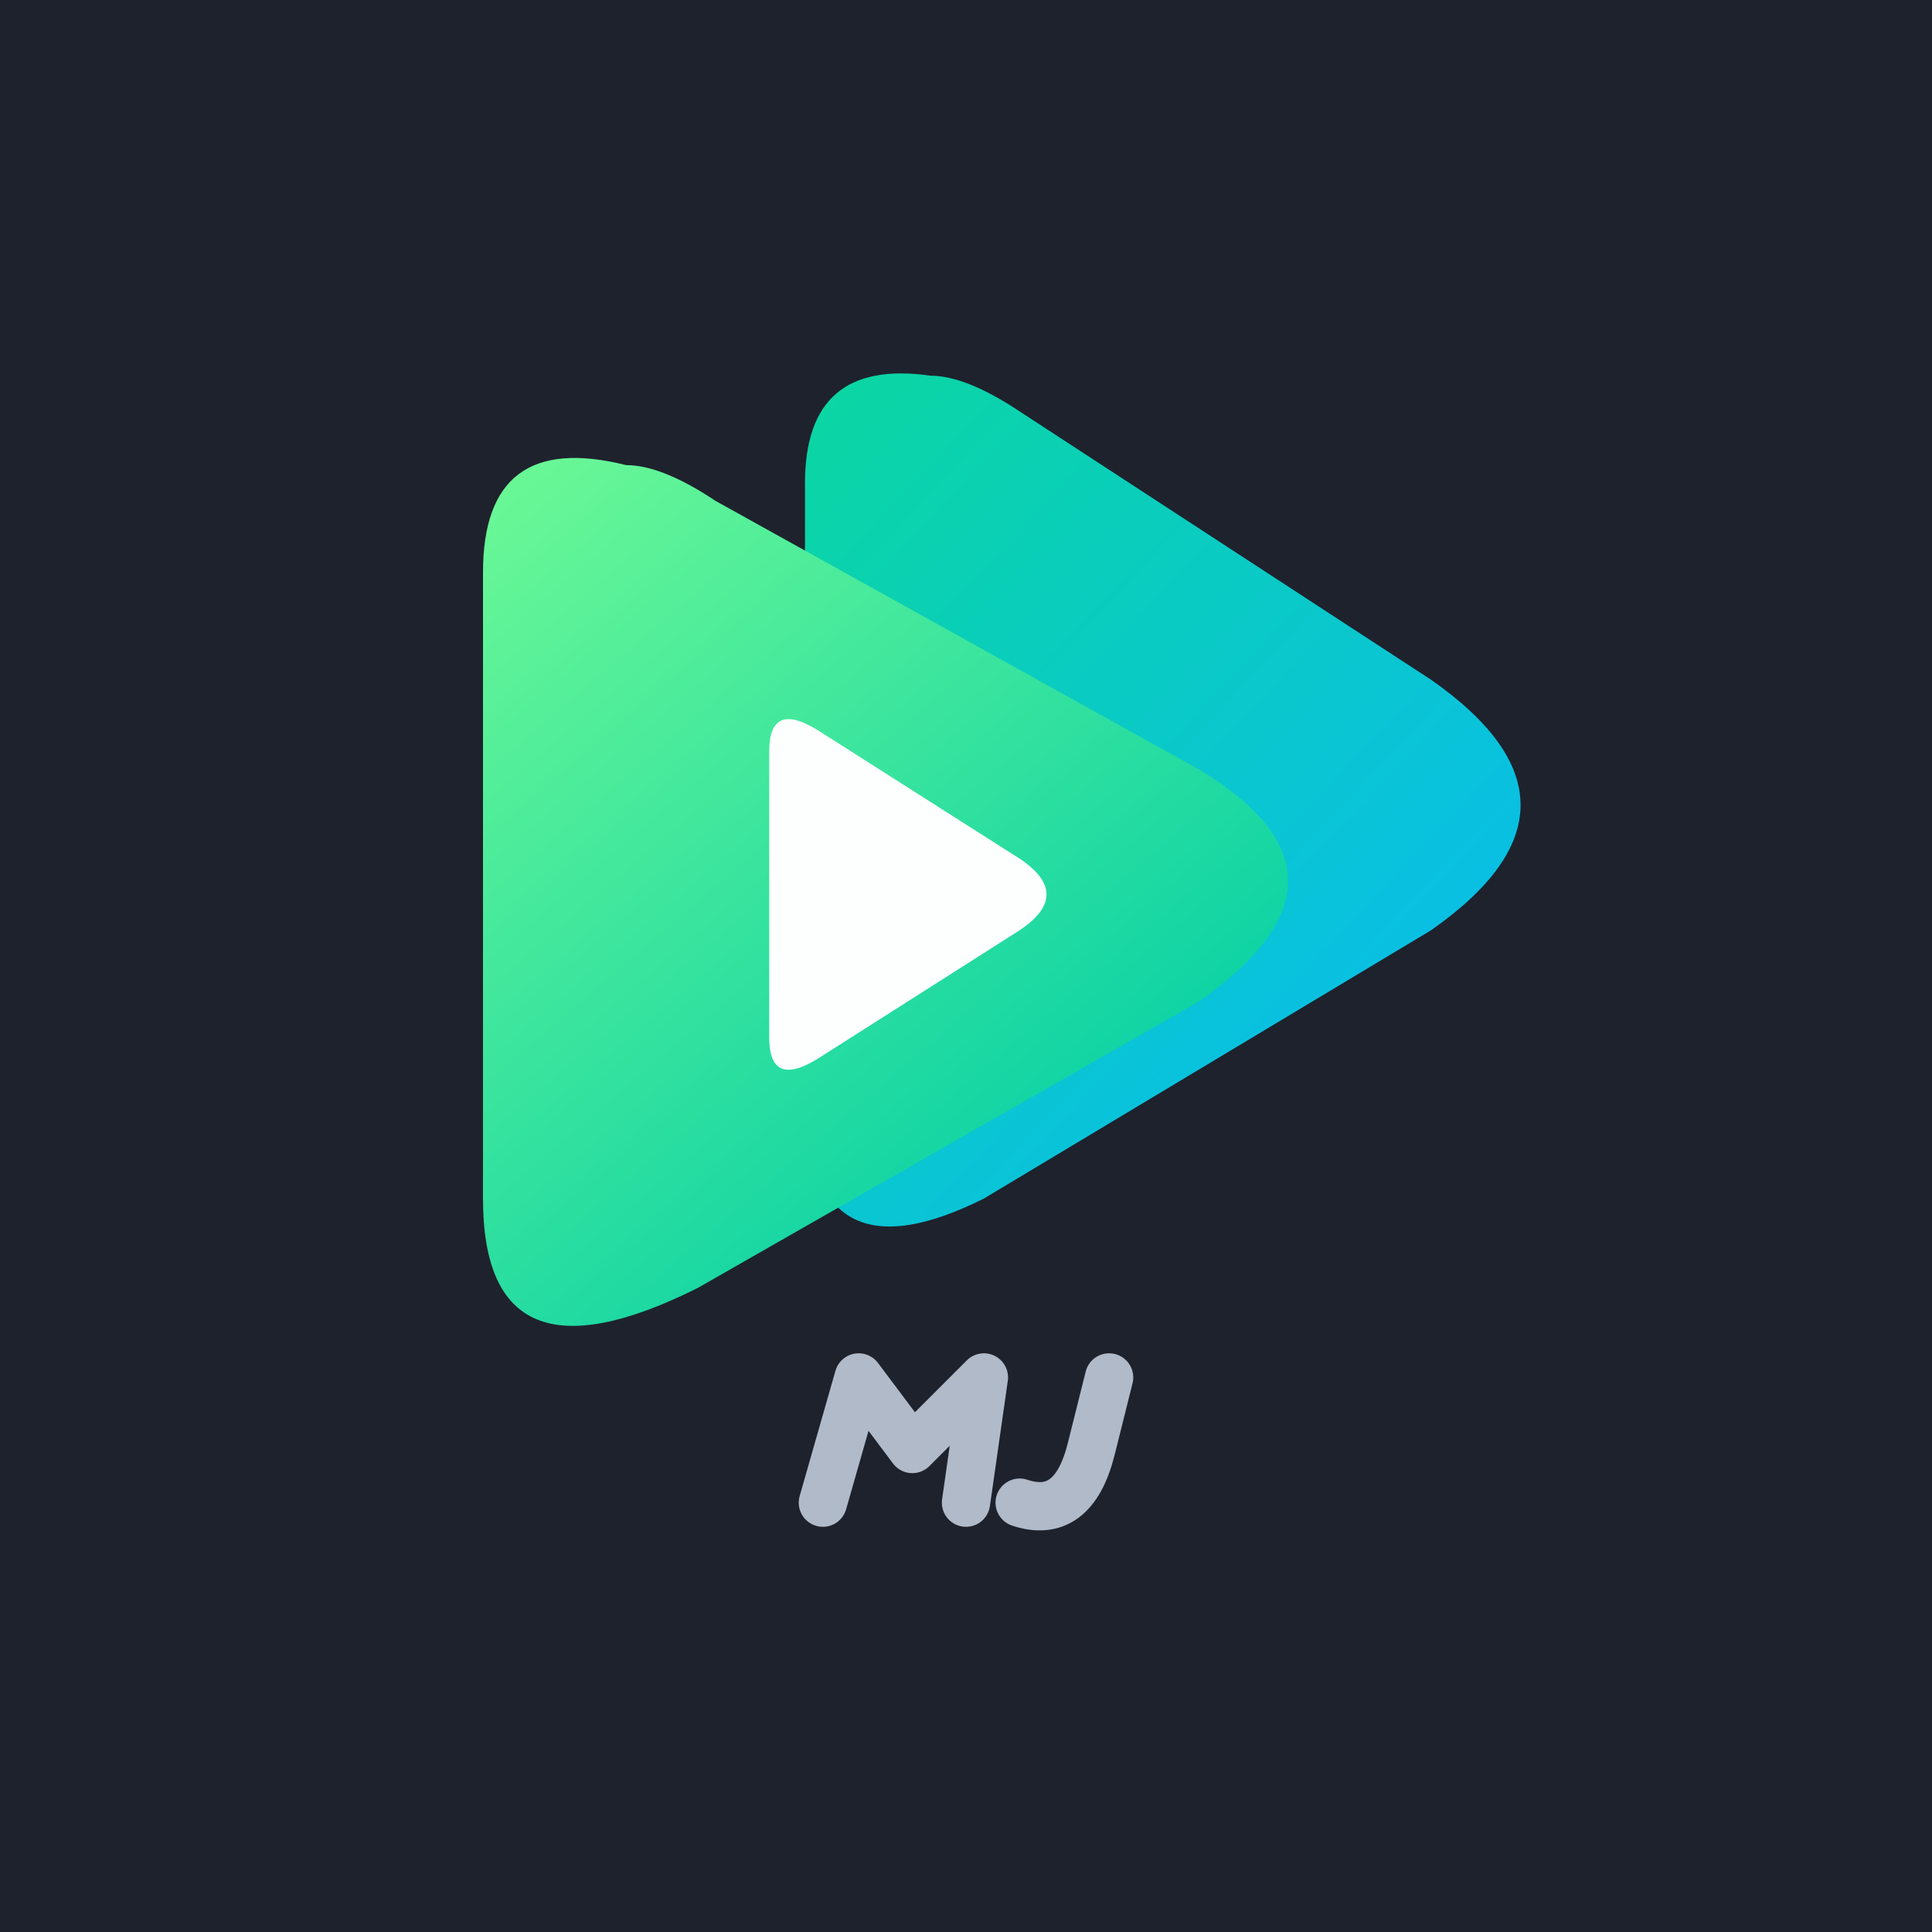
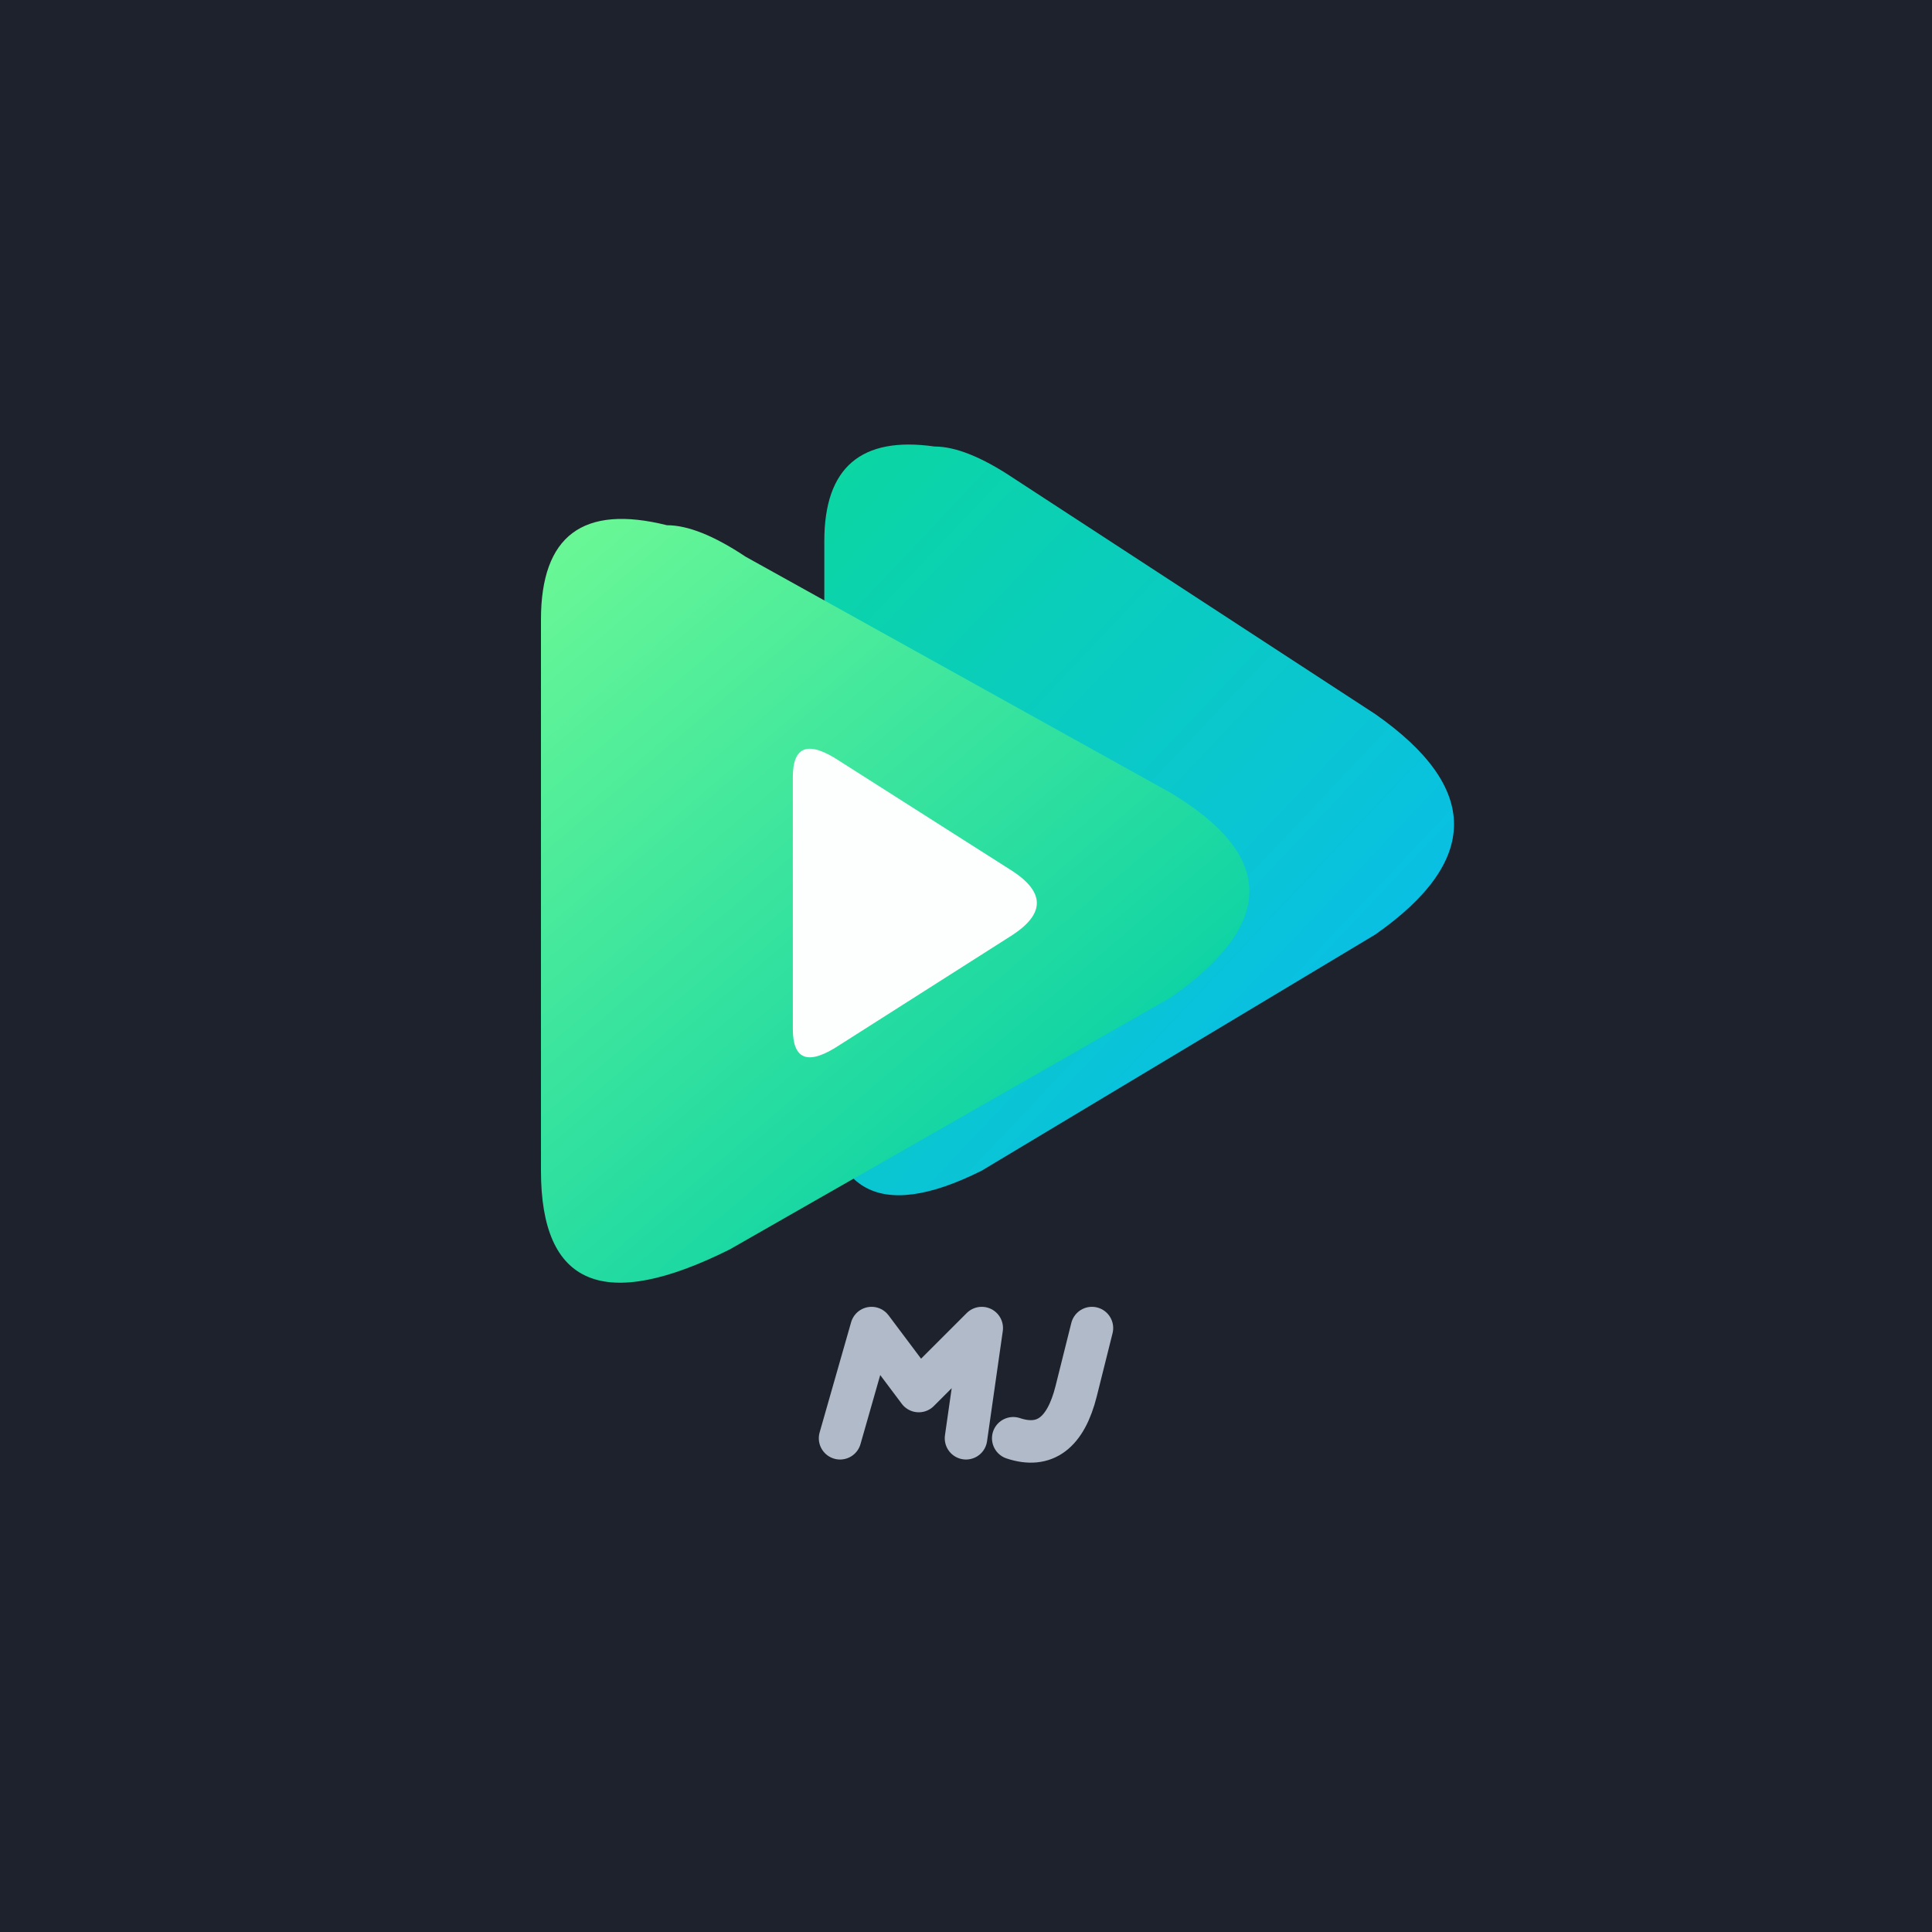
<svg xmlns="http://www.w3.org/2000/svg" viewBox="0 0 108 108">
  <defs>
    <linearGradient id="play-1" gradientUnits="userSpaceOnUse" x1="45" y1="23" x2="82" y2="58">
      <stop stop-color="#0BD6A3" />
      <stop offset="1" stop-color="#09BDEA" />
    </linearGradient>
    <linearGradient id="play-2" gradientUnits="userSpaceOnUse" x1="30" y1="26" x2="66" y2="68">
      <stop stop-color="#69F796" />
      <stop offset="1" stop-color="#00CDA7" />
    </linearGradient>
  </defs>
  <path fill="#1E222D" d="M0 0h108v108H0z" />
-   <path fill="url(#play-1)" d="M45,27 Q45,20 52,21 Q54,21 57,23 L80,38 Q90,45 80,52 L55,67 Q45,72 45,61 Z" />
-   <path fill="url(#play-2)" d="M27,32 Q27,24 35,26 Q37,26 40,28 L67,43 Q77,49 67,56 L39,72 Q27,78 27,67 Z" />
-   <path fill="#FDFFFE" d="M43,42 Q43,39 46,41 L57,48 Q60,50 57,52 L46,59 Q43,61 43,58 Z" />
-   <path fill="none" stroke="#B1BAC8" stroke-width="2.7" stroke-linecap="round" stroke-linejoin="round" d="M46,84 L48,77 L51,81 L55,77 L54,84 M62,77 L61,81 Q60,85 57,84" />
+   <g transform="translate(54 54) scale(.88) translate(-54 -54)">
+     <path fill="url(#play-1)" d="M45,27 Q45,20 52,21 Q54,21 57,23 L80,38 Q90,45 80,52 L55,67 Q45,72 45,61 Z" />
+     <path fill="url(#play-2)" d="M27,32 Q27,24 35,26 Q37,26 40,28 L67,43 Q77,49 67,56 L39,72 Q27,78 27,67 Z" />
+     <path fill="#FDFFFE" d="M43,42 Q43,39 46,41 L57,48 Q60,50 57,52 L46,59 Q43,61 43,58 Z" />
+     <path fill="none" stroke="#B1BAC8" stroke-width="2.7" stroke-linecap="round" stroke-linejoin="round" d="M46,84 L48,77 L51,81 L55,77 L54,84 M62,77 L61,81 Q60,85 57,84" />
+   </g>
</svg>
